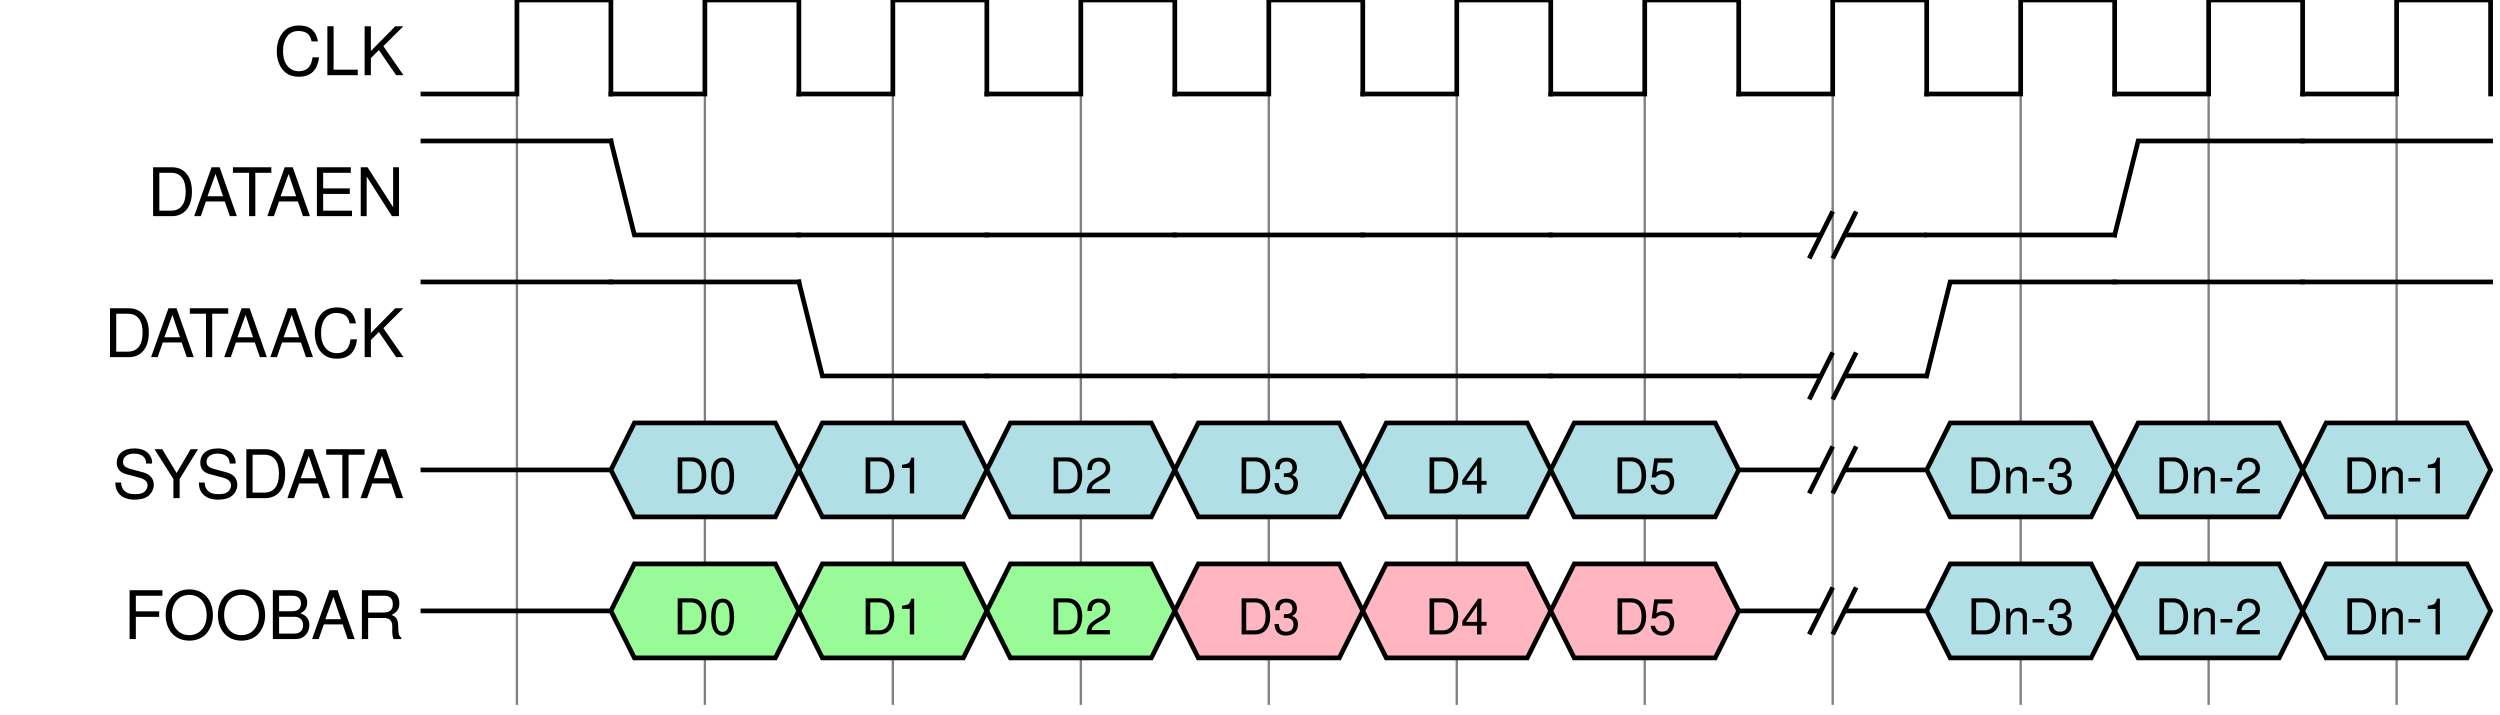
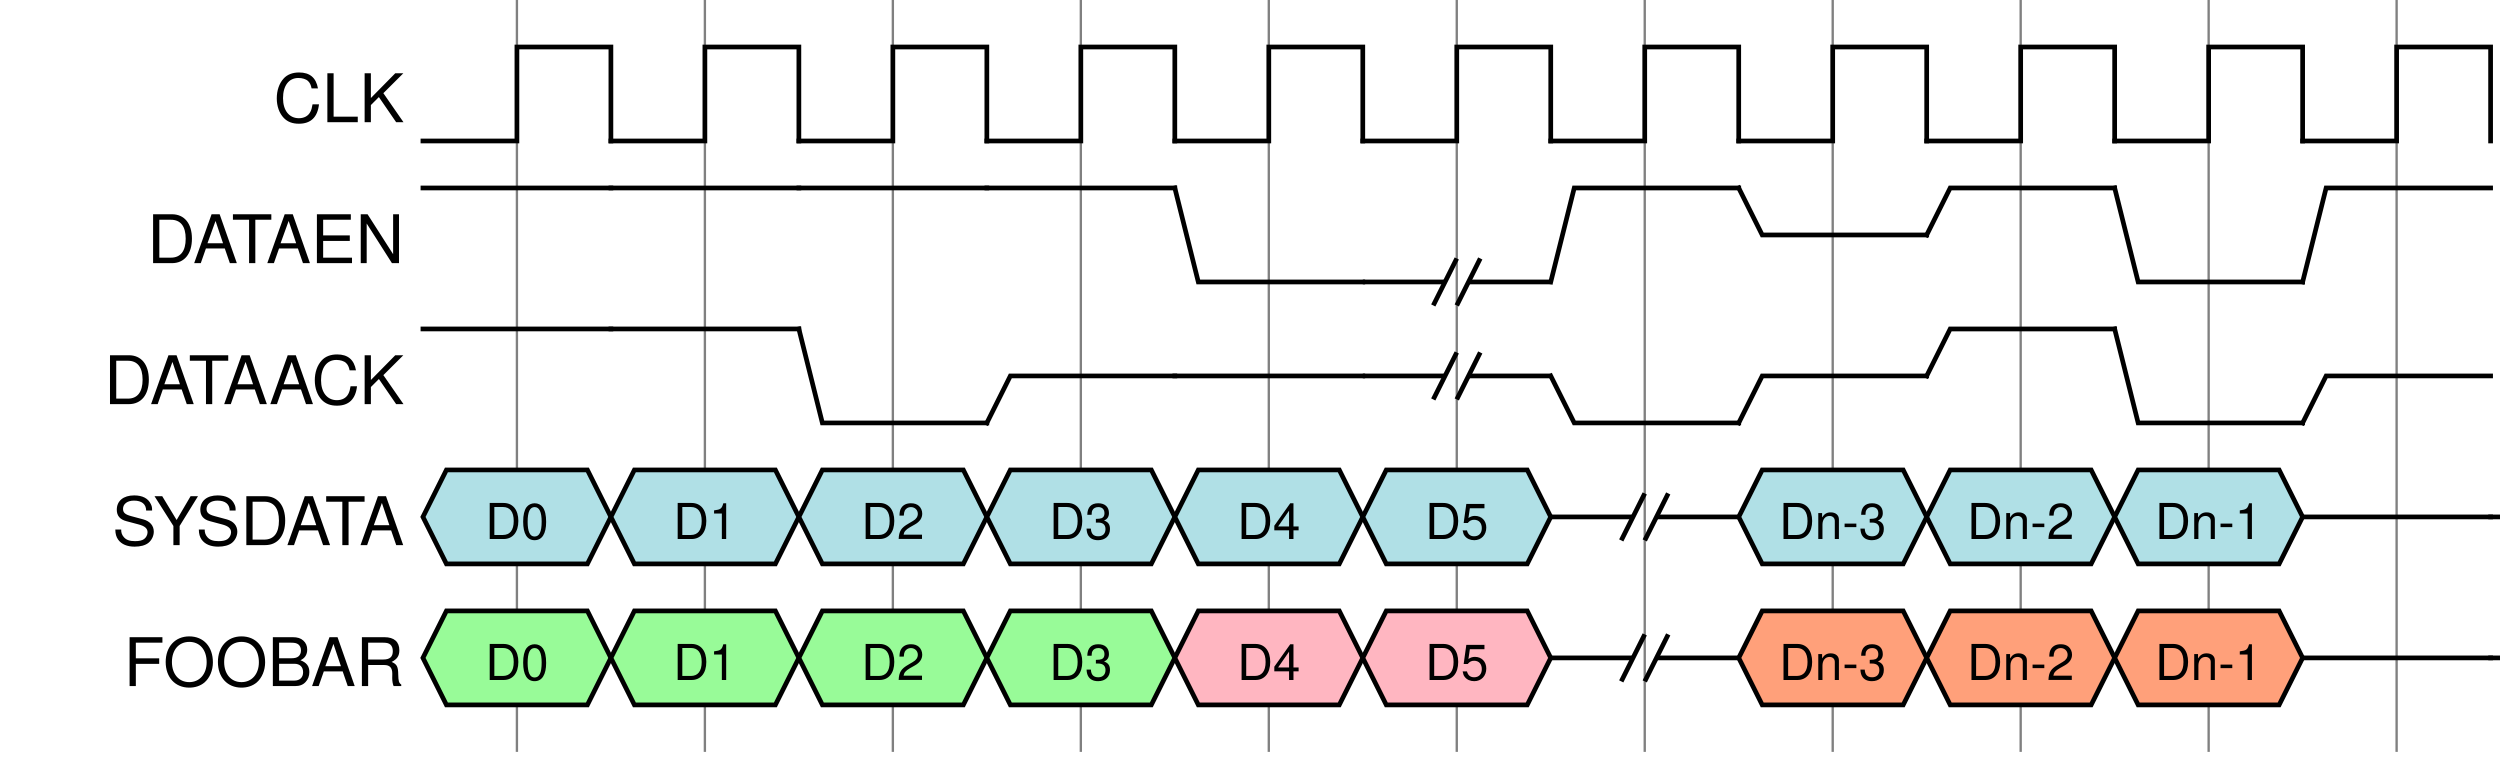
- <svg height="152" width="532">
+ <svg height="162" width="532">
  <g>
-     <line stroke="grey" stroke-width="0.5" x1="110.0" x2="110.0" y1="0" y2="150" />
-     <line stroke="grey" stroke-width="0.5" x1="150.0" x2="150.0" y1="0" y2="150" />
-     <line stroke="grey" stroke-width="0.5" x1="190.0" x2="190.0" y1="0" y2="150" />
-     <line stroke="grey" stroke-width="0.5" x1="230.0" x2="230.0" y1="0" y2="150" />
-     <line stroke="grey" stroke-width="0.5" x1="270.0" x2="270.0" y1="0" y2="150" />
-     <line stroke="grey" stroke-width="0.5" x1="310.0" x2="310.0" y1="0" y2="150" />
-     <line stroke="grey" stroke-width="0.5" x1="350.0" x2="350.0" y1="0" y2="150" />
-     <line stroke="grey" stroke-width="0.5" x1="390.0" x2="390.0" y1="0" y2="150" />
-     <line stroke="grey" stroke-width="0.5" x1="430.0" x2="430.0" y1="0" y2="150" />
-     <line stroke="grey" stroke-width="0.5" x1="470.0" x2="470.0" y1="0" y2="150" />
-     <line stroke="grey" stroke-width="0.5" x1="510.0" x2="510.0" y1="0" y2="150" />
+     <line stroke="grey" stroke-width="0.5" x1="110.0" x2="110.0" y1="0" y2="160" />
+     <line stroke="grey" stroke-width="0.5" x1="150.0" x2="150.0" y1="0" y2="160" />
+     <line stroke="grey" stroke-width="0.5" x1="190.0" x2="190.0" y1="0" y2="160" />
+     <line stroke="grey" stroke-width="0.5" x1="230.0" x2="230.0" y1="0" y2="160" />
+     <line stroke="grey" stroke-width="0.5" x1="270.0" x2="270.0" y1="0" y2="160" />
+     <line stroke="grey" stroke-width="0.5" x1="310.0" x2="310.0" y1="0" y2="160" />
+     <line stroke="grey" stroke-width="0.5" x1="350.0" x2="350.0" y1="0" y2="160" />
+     <line stroke="grey" stroke-width="0.5" x1="390.0" x2="390.0" y1="0" y2="160" />
+     <line stroke="grey" stroke-width="0.5" x1="430.0" x2="430.0" y1="0" y2="160" />
+     <line stroke="grey" stroke-width="0.5" x1="470.0" x2="470.0" y1="0" y2="160" />
+     <line stroke="grey" stroke-width="0.5" x1="510.0" x2="510.0" y1="0" y2="160" />
  </g>
  <g>
-     <text font-family="Helvetica" font-size="14.286" text-anchor="end" x="86" y="16">CLK</text>
-     <path d="M90,20 h20 v-20 h20 v20" fill="none" stroke="black" stroke-linecap="square" />
-     <path d="M130,20 h20 v-20 h20 v20" fill="none" stroke="black" stroke-linecap="square" />
-     <path d="M170,20 h20 v-20 h20 v20" fill="none" stroke="black" stroke-linecap="square" />
-     <path d="M210,20 h20 v-20 h20 v20" fill="none" stroke="black" stroke-linecap="square" />
-     <path d="M250,20 h20 v-20 h20 v20" fill="none" stroke="black" stroke-linecap="square" />
-     <path d="M290,20 h20 v-20 h20 v20" fill="none" stroke="black" stroke-linecap="square" />
-     <path d="M330,20 h20 v-20 h20 v20" fill="none" stroke="black" stroke-linecap="square" />
-     <path d="M370,20 h20 v-20 h20 v20" fill="none" stroke="black" stroke-linecap="square" />
-     <path d="M410,20 h20 v-20 h20 v20" fill="none" stroke="black" stroke-linecap="square" />
-     <path d="M450,20 h20 v-20 h20 v20" fill="none" stroke="black" stroke-linecap="square" />
-     <path d="M490,20 h20 v-20 h20 v20" fill="none" stroke="black" stroke-linecap="square" />
+     <text font-family="Helvetica" font-size="14.286" text-anchor="end" x="86" y="26">CLK</text>
+     <path d="M90,30 h20 v-20 h20 v20" fill="none" stroke="black" stroke-linecap="square" />
+     <path d="M130,30 h20 v-20 h20 v20" fill="none" stroke="black" stroke-linecap="square" />
+     <path d="M170,30 h20 v-20 h20 v20" fill="none" stroke="black" stroke-linecap="square" />
+     <path d="M210,30 h20 v-20 h20 v20" fill="none" stroke="black" stroke-linecap="square" />
+     <path d="M250,30 h20 v-20 h20 v20" fill="none" stroke="black" stroke-linecap="square" />
+     <path d="M290,30 h20 v-20 h20 v20" fill="none" stroke="black" stroke-linecap="square" />
+     <path d="M330,30 h20 v-20 h20 v20" fill="none" stroke="black" stroke-linecap="square" />
+     <path d="M370,30 h20 v-20 h20 v20" fill="none" stroke="black" stroke-linecap="square" />
+     <path d="M410,30 h20 v-20 h20 v20" fill="none" stroke="black" stroke-linecap="square" />
+     <path d="M450,30 h20 v-20 h20 v20" fill="none" stroke="black" stroke-linecap="square" />
+     <path d="M490,30 h20 v-20 h20 v20" fill="none" stroke="black" stroke-linecap="square" />
  </g>
  <g>
-     <text font-family="Helvetica" font-size="14.286" text-anchor="end" x="86" y="46">DATAEN</text>
-     <path d="M90,30  l5, 0 h35" fill="none" stroke="black" stroke-linecap="square" />
-     <path d="M130,30  l5, 20 h35" fill="none" stroke="black" stroke-linecap="square" />
-     <path d="M170,50  l5, 0 h35" fill="none" stroke="black" stroke-linecap="square" />
-     <path d="M210,50  l5, 0 h35" fill="none" stroke="black" stroke-linecap="square" />
-     <path d="M250,50  l5, 0 h35" fill="none" stroke="black" stroke-linecap="square" />
-     <path d="M290,50  l5, 0 h35" fill="none" stroke="black" stroke-linecap="square" />
-     <path d="M330,50  l5, 0 h35" fill="none" stroke="black" stroke-linecap="square" />
+     <text font-family="Helvetica" font-size="14.286" text-anchor="end" x="86" y="56">DATAEN</text>
+     <path d="M90,40  l5, 0 h35" fill="none" stroke="black" stroke-linecap="square" />
+     <path d="M130,40  l5, 0 h35" fill="none" stroke="black" stroke-linecap="square" />
+     <path d="M170,40  l5, 0 h35" fill="none" stroke="black" stroke-linecap="square" />
+     <path d="M210,40  l5, 0 h35" fill="none" stroke="black" stroke-linecap="square" />
+     <path d="M250,40  l5, 20 h35" fill="none" stroke="black" stroke-linecap="square" />
    <g>
-       <line stroke="black" x1="370.0" x2="387.5" y1="50.0" y2="50.0" />
-       <line stroke="black" x1="385.0" x2="390.0" y1="55.0" y2="45.0" />
-       <line stroke="black" x1="390.0" x2="395.0" y1="55.0" y2="45.0" />
-       <line stroke="black" x1="392.5" x2="410.0" y1="50.0" y2="50.0" />
+       <line stroke="black" x1="290.0" x2="307.5" y1="60.0" y2="60.0" />
+       <line stroke="black" x1="305.0" x2="310.0" y1="65.0" y2="55.0" />
+       <line stroke="black" x1="310.0" x2="315.0" y1="65.0" y2="55.0" />
+       <line stroke="black" x1="312.5" x2="330.0" y1="60.0" y2="60.0" />
    </g>
-     <path d="M410,50  l5, 0 h35" fill="none" stroke="black" stroke-linecap="square" />
-     <path d="M450,50  l5, -20 h35" fill="none" stroke="black" stroke-linecap="square" />
-     <path d="M490,30  l5, 0 h35" fill="none" stroke="black" stroke-linecap="square" />
+     <path d="M330,60  l5, -20 h35" fill="none" stroke="black" stroke-linecap="square" />
+     <path d="M370,40  l5, 10 h35" fill="none" stroke="black" stroke-linecap="square" />
+     <path d="M410,50  l5, -10 h35" fill="none" stroke="black" stroke-linecap="square" />
+     <path d="M450,40  l5, 20 h35" fill="none" stroke="black" stroke-linecap="square" />
+     <path d="M490,60  l5, -20 h35" fill="none" stroke="black" stroke-linecap="square" />
  </g>
  <g>
-     <text font-family="Helvetica" font-size="14.286" text-anchor="end" x="86" y="76">DATAACK</text>
-     <path d="M90,60  l5, 0 h35" fill="none" stroke="black" stroke-linecap="square" />
-     <path d="M130,60  l5, 0 h35" fill="none" stroke="black" stroke-linecap="square" />
-     <path d="M170,60  l5, 20 h35" fill="none" stroke="black" stroke-linecap="square" />
-     <path d="M210,80  l5, 0 h35" fill="none" stroke="black" stroke-linecap="square" />
+     <text font-family="Helvetica" font-size="14.286" text-anchor="end" x="86" y="86">DATAACK</text>
+     <path d="M90,70  l5, 0 h35" fill="none" stroke="black" stroke-linecap="square" />
+     <path d="M130,70  l5, 0 h35" fill="none" stroke="black" stroke-linecap="square" />
+     <path d="M170,70  l5, 20 h35" fill="none" stroke="black" stroke-linecap="square" />
+     <path d="M210,90  l5, -10 h35" fill="none" stroke="black" stroke-linecap="square" />
    <path d="M250,80  l5, 0 h35" fill="none" stroke="black" stroke-linecap="square" />
-     <path d="M290,80  l5, 0 h35" fill="none" stroke="black" stroke-linecap="square" />
-     <path d="M330,80  l5, 0 h35" fill="none" stroke="black" stroke-linecap="square" />
    <g>
-       <line stroke="black" x1="370.0" x2="387.5" y1="80.0" y2="80.0" />
-       <line stroke="black" x1="385.0" x2="390.0" y1="85.0" y2="75.0" />
-       <line stroke="black" x1="390.0" x2="395.0" y1="85.0" y2="75.0" />
-       <line stroke="black" x1="392.5" x2="410.0" y1="80.0" y2="80.0" />
+       <line stroke="black" x1="290.0" x2="307.5" y1="80.0" y2="80.0" />
+       <line stroke="black" x1="305.0" x2="310.0" y1="85.0" y2="75.0" />
+       <line stroke="black" x1="310.0" x2="315.0" y1="85.0" y2="75.0" />
+       <line stroke="black" x1="312.5" x2="330.0" y1="80.0" y2="80.0" />
    </g>
-     <path d="M410,80  l5, -20 h35" fill="none" stroke="black" stroke-linecap="square" />
-     <path d="M450,60  l5, 0 h35" fill="none" stroke="black" stroke-linecap="square" />
-     <path d="M490,60  l5, 0 h35" fill="none" stroke="black" stroke-linecap="square" />
+     <path d="M330,80  l5, 10 h35" fill="none" stroke="black" stroke-linecap="square" />
+     <path d="M370,90  l5, -10 h35" fill="none" stroke="black" stroke-linecap="square" />
+     <path d="M410,80  l5, -10 h35" fill="none" stroke="black" stroke-linecap="square" />
+     <path d="M450,70  l5, 20 h35" fill="none" stroke="black" stroke-linecap="square" />
+     <path d="M490,90  l5, -10 h35" fill="none" stroke="black" stroke-linecap="square" />
  </g>
  <g>
-     <text font-family="Helvetica" font-size="14.286" text-anchor="end" x="86" y="106">SYSDATA</text>
-     <path d="M90,100  l5, 0 h35" fill="none" stroke="black" stroke-linecap="square" />
+     <text font-family="Helvetica" font-size="14.286" text-anchor="end" x="86" y="116">SYSDATA</text>
    <g>
-       <path d="M130,100 l5,-10 h30 l5,10 l-5,10 h-30 Z" fill="powderblue" stroke="black" stroke-linecap="square" />
-       <text font-family="Helvetica" font-size="10.526" text-anchor="middle" x="150" y="105">D0</text>
+       <path d="M90,110 l5,-10 h30 l5,10 l-5,10 h-30 Z" fill="powderblue" stroke="black" stroke-linecap="square" />
+       <text font-family="Helvetica" font-size="10.526" text-anchor="middle" x="110" y="114.7">D0</text>
    </g>
    <g>
-       <path d="M170,100 l5,-10 h30 l5,10 l-5,10 h-30 Z" fill="powderblue" stroke="black" stroke-linecap="square" />
-       <text font-family="Helvetica" font-size="10.526" text-anchor="middle" x="190" y="105">D1</text>
+       <path d="M130,110 l5,-10 h30 l5,10 l-5,10 h-30 Z" fill="powderblue" stroke="black" stroke-linecap="square" />
+       <text font-family="Helvetica" font-size="10.526" text-anchor="middle" x="150" y="114.7">D1</text>
    </g>
    <g>
-       <path d="M210,100 l5,-10 h30 l5,10 l-5,10 h-30 Z" fill="powderblue" stroke="black" stroke-linecap="square" />
-       <text font-family="Helvetica" font-size="10.526" text-anchor="middle" x="230" y="105">D2</text>
+       <path d="M170,110 l5,-10 h30 l5,10 l-5,10 h-30 Z" fill="powderblue" stroke="black" stroke-linecap="square" />
+       <text font-family="Helvetica" font-size="10.526" text-anchor="middle" x="190" y="114.7">D2</text>
    </g>
    <g>
-       <path d="M250,100 l5,-10 h30 l5,10 l-5,10 h-30 Z" fill="powderblue" stroke="black" stroke-linecap="square" />
-       <text font-family="Helvetica" font-size="10.526" text-anchor="middle" x="270" y="105">D3</text>
+       <path d="M210,110 l5,-10 h30 l5,10 l-5,10 h-30 Z" fill="powderblue" stroke="black" stroke-linecap="square" />
+       <text font-family="Helvetica" font-size="10.526" text-anchor="middle" x="230" y="114.7">D3</text>
    </g>
    <g>
-       <path d="M290,100 l5,-10 h30 l5,10 l-5,10 h-30 Z" fill="powderblue" stroke="black" stroke-linecap="square" />
-       <text font-family="Helvetica" font-size="10.526" text-anchor="middle" x="310" y="105">D4</text>
+       <path d="M250,110 l5,-10 h30 l5,10 l-5,10 h-30 Z" fill="powderblue" stroke="black" stroke-linecap="square" />
+       <text font-family="Helvetica" font-size="10.526" text-anchor="middle" x="270" y="114.7">D4</text>
    </g>
    <g>
-       <path d="M330,100 l5,-10 h30 l5,10 l-5,10 h-30 Z" fill="powderblue" stroke="black" stroke-linecap="square" />
-       <text font-family="Helvetica" font-size="10.526" text-anchor="middle" x="350" y="105">D5</text>
+       <path d="M290,110 l5,-10 h30 l5,10 l-5,10 h-30 Z" fill="powderblue" stroke="black" stroke-linecap="square" />
+       <text font-family="Helvetica" font-size="10.526" text-anchor="middle" x="310" y="114.7">D5</text>
    </g>
    <g>
-       <line stroke="black" x1="370.0" x2="387.5" y1="100.0" y2="100.0" />
-       <line stroke="black" x1="385.0" x2="390.0" y1="105.0" y2="95.0" />
-       <line stroke="black" x1="390.0" x2="395.0" y1="105.0" y2="95.0" />
-       <line stroke="black" x1="392.5" x2="410.0" y1="100.0" y2="100.0" />
+       <line stroke="black" x1="330.0" x2="347.5" y1="110.0" y2="110.0" />
+       <line stroke="black" x1="345.0" x2="350.0" y1="115.0" y2="105.0" />
+       <line stroke="black" x1="350.0" x2="355.0" y1="115.0" y2="105.0" />
+       <line stroke="black" x1="352.5" x2="370.0" y1="110.0" y2="110.0" />
    </g>
    <g>
-       <path d="M410,100 l5,-10 h30 l5,10 l-5,10 h-30 Z" fill="powderblue" stroke="black" stroke-linecap="square" />
-       <text font-family="Helvetica" font-size="10.526" text-anchor="middle" x="430" y="105">Dn-3</text>
+       <path d="M370,110 l5,-10 h30 l5,10 l-5,10 h-30 Z" fill="powderblue" stroke="black" stroke-linecap="square" />
+       <text font-family="Helvetica" font-size="10.526" text-anchor="middle" x="390" y="114.7">Dn-3</text>
    </g>
    <g>
-       <path d="M450,100 l5,-10 h30 l5,10 l-5,10 h-30 Z" fill="powderblue" stroke="black" stroke-linecap="square" />
-       <text font-family="Helvetica" font-size="10.526" text-anchor="middle" x="470" y="105">Dn-2</text>
+       <path d="M410,110 l5,-10 h30 l5,10 l-5,10 h-30 Z" fill="powderblue" stroke="black" stroke-linecap="square" />
+       <text font-family="Helvetica" font-size="10.526" text-anchor="middle" x="430" y="114.7">Dn-2</text>
    </g>
    <g>
-       <path d="M490,100 l5,-10 h30 l5,10 l-5,10 h-30 Z" fill="powderblue" stroke="black" stroke-linecap="square" />
-       <text font-family="Helvetica" font-size="10.526" text-anchor="middle" x="510" y="105">Dn-1</text>
+       <path d="M450,110 l5,-10 h30 l5,10 l-5,10 h-30 Z" fill="powderblue" stroke="black" stroke-linecap="square" />
+       <text font-family="Helvetica" font-size="10.526" text-anchor="middle" x="470" y="114.7">Dn-1</text>
    </g>
+     <path d="M490,110  l5, 0 h35" fill="none" stroke="black" stroke-linecap="square" />
+     <path d="M530,110  l5, 0 h35" fill="none" stroke="black" stroke-linecap="square" />
  </g>
  <g>
-     <text font-family="Helvetica" font-size="14.286" text-anchor="end" x="86" y="136">FOOBAR</text>
-     <path d="M90,130  l5, 0 h35" fill="none" stroke="black" stroke-linecap="square" />
+     <text font-family="Helvetica" font-size="14.286" text-anchor="end" x="86" y="146">FOOBAR</text>
    <g>
-       <path d="M130,130 l5,-10 h30 l5,10 l-5,10 h-30 Z" fill="palegreen" stroke="black" stroke-linecap="square" />
-       <text font-family="Helvetica" font-size="10.526" text-anchor="middle" x="150" y="135">D0</text>
+       <path d="M90,140 l5,-10 h30 l5,10 l-5,10 h-30 Z" fill="palegreen" stroke="black" stroke-linecap="square" />
+       <text font-family="Helvetica" font-size="10.526" text-anchor="middle" x="110" y="144.7">D0</text>
    </g>
    <g>
-       <path d="M170,130 l5,-10 h30 l5,10 l-5,10 h-30 Z" fill="palegreen" stroke="black" stroke-linecap="square" />
-       <text font-family="Helvetica" font-size="10.526" text-anchor="middle" x="190" y="135">D1</text>
+       <path d="M130,140 l5,-10 h30 l5,10 l-5,10 h-30 Z" fill="palegreen" stroke="black" stroke-linecap="square" />
+       <text font-family="Helvetica" font-size="10.526" text-anchor="middle" x="150" y="144.7">D1</text>
    </g>
    <g>
-       <path d="M210,130 l5,-10 h30 l5,10 l-5,10 h-30 Z" fill="palegreen" stroke="black" stroke-linecap="square" />
-       <text font-family="Helvetica" font-size="10.526" text-anchor="middle" x="230" y="135">D2</text>
+       <path d="M170,140 l5,-10 h30 l5,10 l-5,10 h-30 Z" fill="palegreen" stroke="black" stroke-linecap="square" />
+       <text font-family="Helvetica" font-size="10.526" text-anchor="middle" x="190" y="144.7">D2</text>
    </g>
    <g>
-       <path d="M250,130 l5,-10 h30 l5,10 l-5,10 h-30 Z" fill="lightpink" stroke="black" stroke-linecap="square" />
-       <text font-family="Helvetica" font-size="10.526" text-anchor="middle" x="270" y="135">D3</text>
+       <path d="M210,140 l5,-10 h30 l5,10 l-5,10 h-30 Z" fill="palegreen" stroke="black" stroke-linecap="square" />
+       <text font-family="Helvetica" font-size="10.526" text-anchor="middle" x="230" y="144.7">D3</text>
    </g>
    <g>
-       <path d="M290,130 l5,-10 h30 l5,10 l-5,10 h-30 Z" fill="lightpink" stroke="black" stroke-linecap="square" />
-       <text font-family="Helvetica" font-size="10.526" text-anchor="middle" x="310" y="135">D4</text>
+       <path d="M250,140 l5,-10 h30 l5,10 l-5,10 h-30 Z" fill="lightpink" stroke="black" stroke-linecap="square" />
+       <text font-family="Helvetica" font-size="10.526" text-anchor="middle" x="270" y="144.7">D4</text>
    </g>
    <g>
-       <path d="M330,130 l5,-10 h30 l5,10 l-5,10 h-30 Z" fill="lightpink" stroke="black" stroke-linecap="square" />
-       <text font-family="Helvetica" font-size="10.526" text-anchor="middle" x="350" y="135">D5</text>
+       <path d="M290,140 l5,-10 h30 l5,10 l-5,10 h-30 Z" fill="lightpink" stroke="black" stroke-linecap="square" />
+       <text font-family="Helvetica" font-size="10.526" text-anchor="middle" x="310" y="144.7">D5</text>
    </g>
    <g>
-       <line stroke="black" x1="370.0" x2="387.5" y1="130.0" y2="130.0" />
-       <line stroke="black" x1="385.0" x2="390.0" y1="135.0" y2="125.0" />
-       <line stroke="black" x1="390.0" x2="395.0" y1="135.0" y2="125.0" />
-       <line stroke="black" x1="392.5" x2="410.0" y1="130.0" y2="130.0" />
+       <line stroke="black" x1="330.0" x2="347.5" y1="140.0" y2="140.0" />
+       <line stroke="black" x1="345.0" x2="350.0" y1="145.0" y2="135.0" />
+       <line stroke="black" x1="350.0" x2="355.0" y1="145.0" y2="135.0" />
+       <line stroke="black" x1="352.5" x2="370.0" y1="140.0" y2="140.0" />
    </g>
    <g>
-       <path d="M410,130 l5,-10 h30 l5,10 l-5,10 h-30 Z" fill="powderblue" stroke="black" stroke-linecap="square" />
-       <text font-family="Helvetica" font-size="10.526" text-anchor="middle" x="430" y="135">Dn-3</text>
+       <path d="M370,140 l5,-10 h30 l5,10 l-5,10 h-30 Z" fill="lightsalmon" stroke="black" stroke-linecap="square" />
+       <text font-family="Helvetica" font-size="10.526" text-anchor="middle" x="390" y="144.7">Dn-3</text>
    </g>
    <g>
-       <path d="M450,130 l5,-10 h30 l5,10 l-5,10 h-30 Z" fill="powderblue" stroke="black" stroke-linecap="square" />
-       <text font-family="Helvetica" font-size="10.526" text-anchor="middle" x="470" y="135">Dn-2</text>
+       <path d="M410,140 l5,-10 h30 l5,10 l-5,10 h-30 Z" fill="lightsalmon" stroke="black" stroke-linecap="square" />
+       <text font-family="Helvetica" font-size="10.526" text-anchor="middle" x="430" y="144.7">Dn-2</text>
    </g>
    <g>
-       <path d="M490,130 l5,-10 h30 l5,10 l-5,10 h-30 Z" fill="powderblue" stroke="black" stroke-linecap="square" />
-       <text font-family="Helvetica" font-size="10.526" text-anchor="middle" x="510" y="135">Dn-1</text>
+       <path d="M450,140 l5,-10 h30 l5,10 l-5,10 h-30 Z" fill="lightsalmon" stroke="black" stroke-linecap="square" />
+       <text font-family="Helvetica" font-size="10.526" text-anchor="middle" x="470" y="144.7">Dn-1</text>
    </g>
+     <path d="M490,140  l5, 0 h35" fill="none" stroke="black" stroke-linecap="square" />
+     <path d="M530,140  l5, 0 h35" fill="none" stroke="black" stroke-linecap="square" />
  </g>
</svg>
